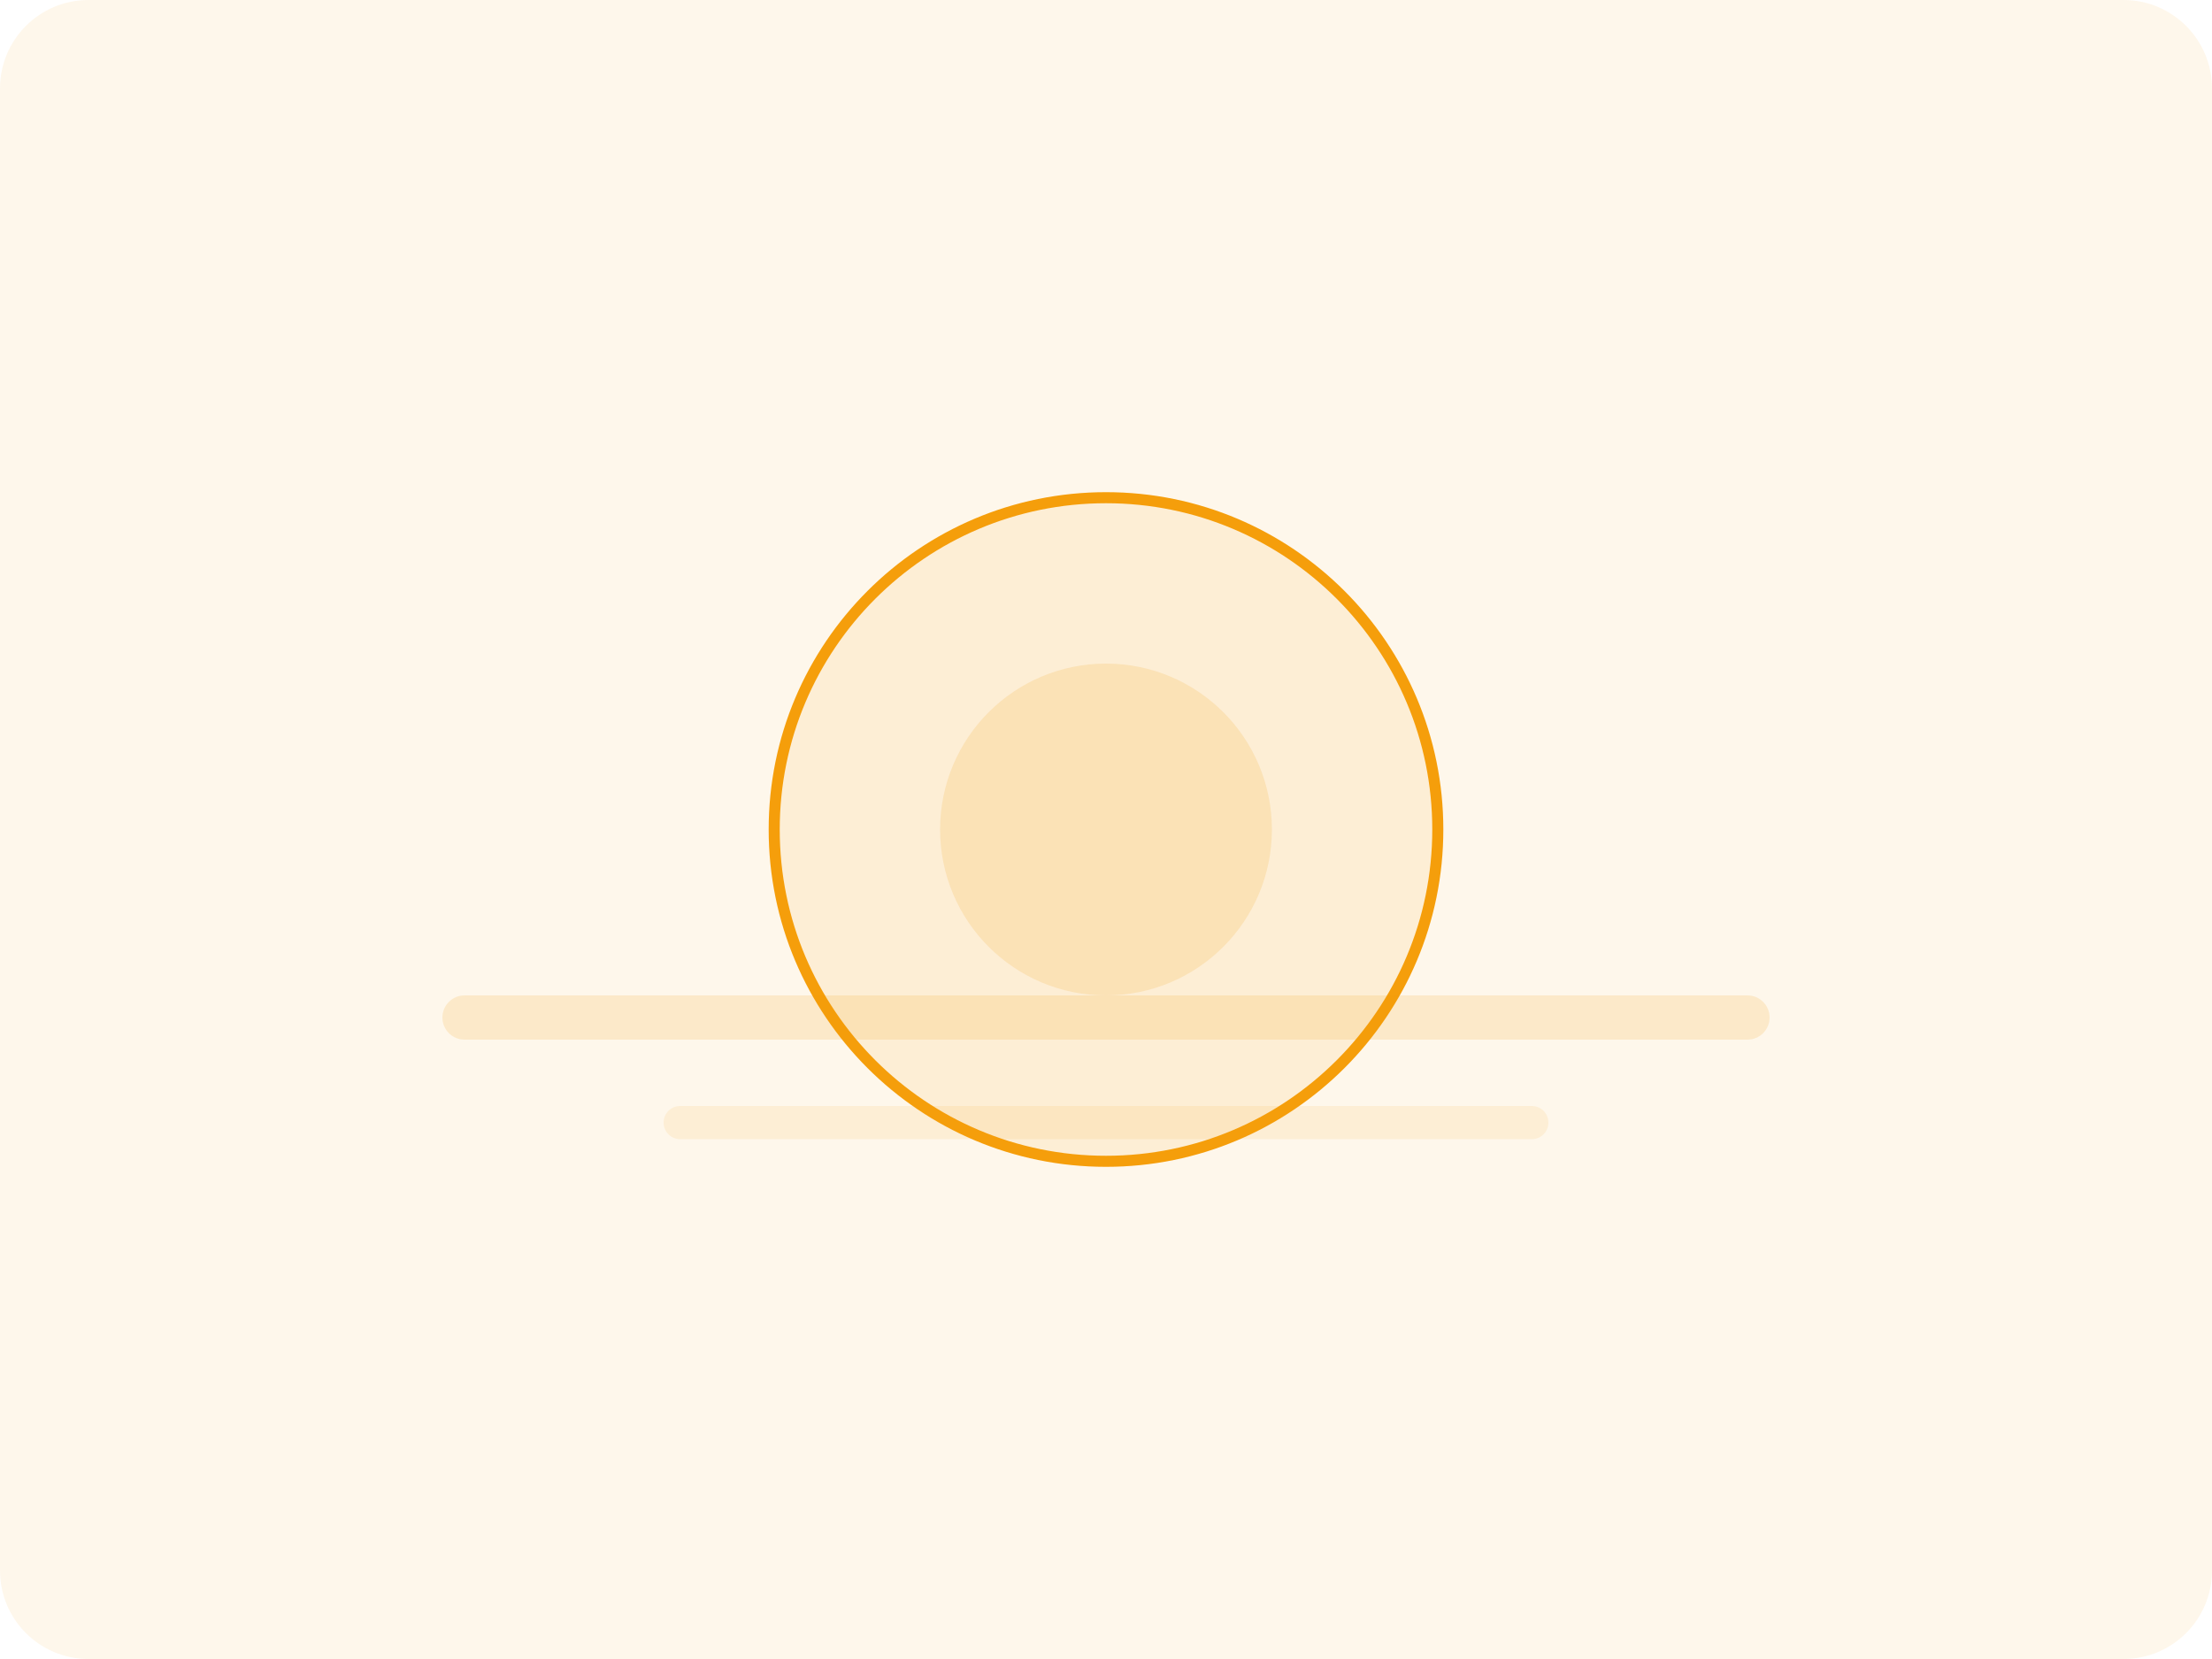
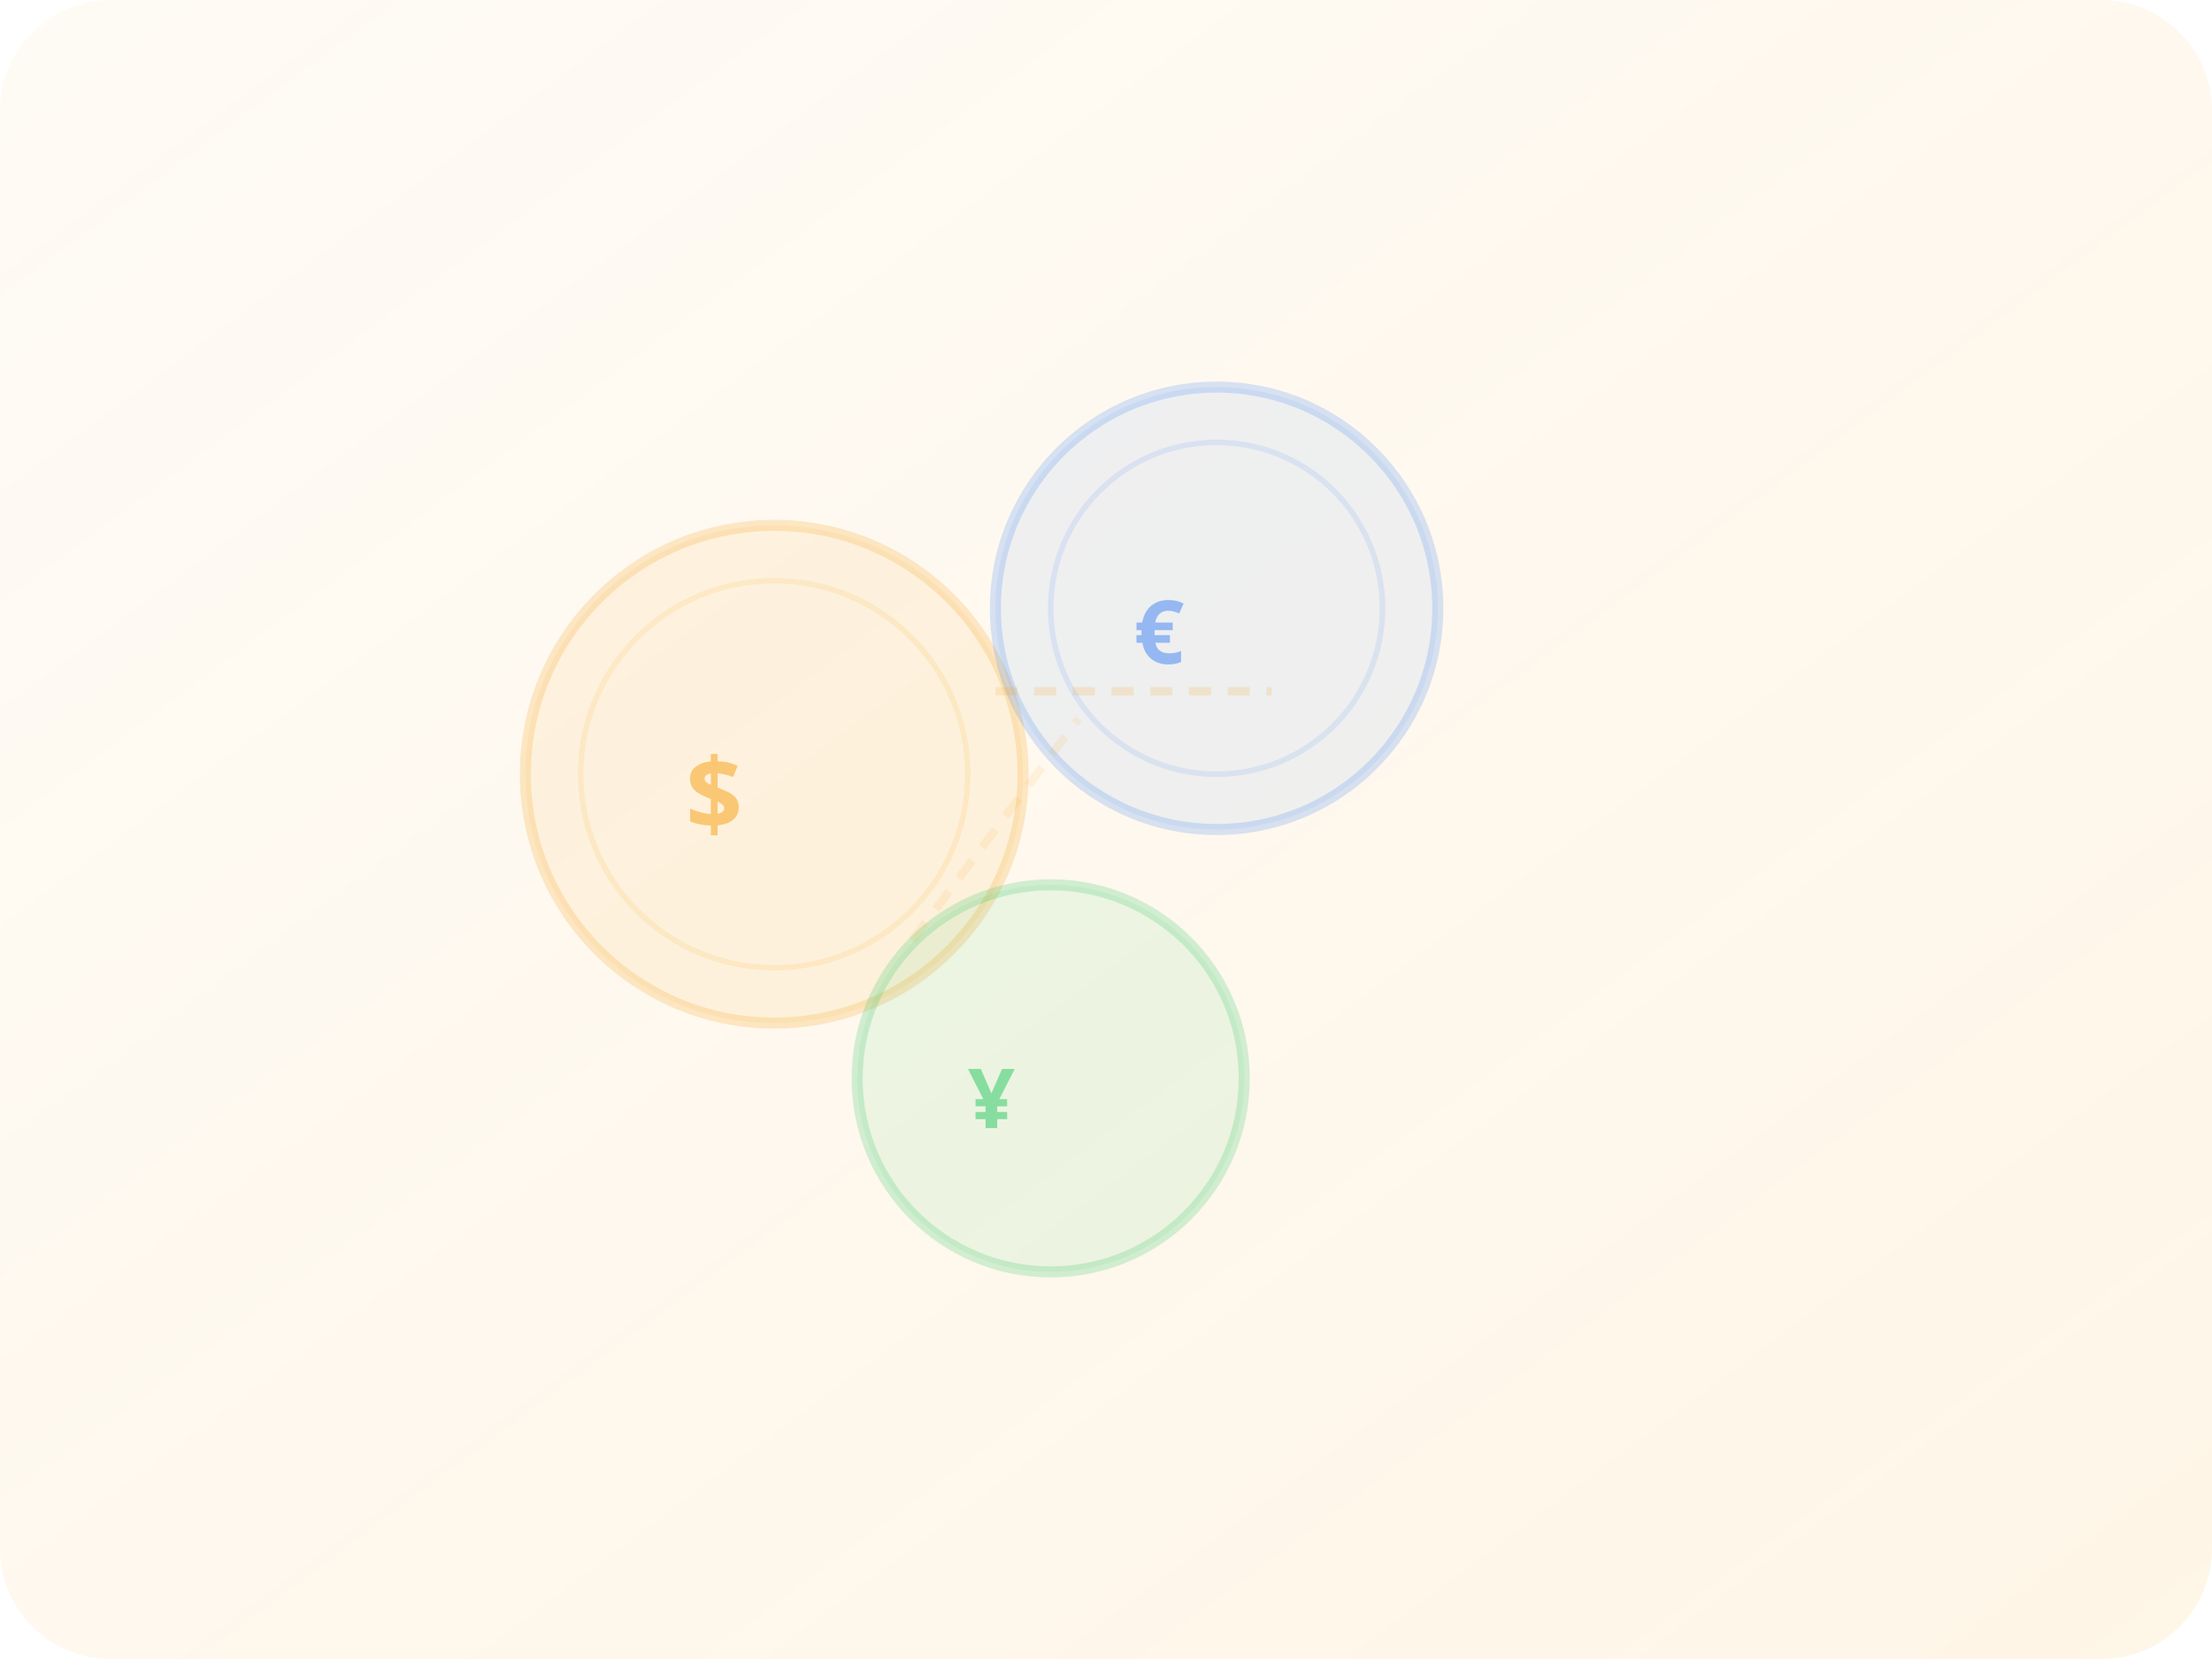
<svg xmlns="http://www.w3.org/2000/svg" viewBox="0 0 400 300" fill="none">
-   <rect width="400" height="300" rx="16" fill="#f59e0b" fill-opacity="0.08" />
-   <circle cx="200" cy="150" r="60" stroke="#f59e0b" stroke-width="2" fill="#f59e0b" fill-opacity="0.1" />
-   <circle cx="200" cy="150" r="30" fill="#f59e0b" fill-opacity="0.15" />
-   <rect x="80" y="180" width="240" height="8" rx="4" fill="#f59e0b" fill-opacity="0.15" />
-   <rect x="120" y="200" width="160" height="6" rx="3" fill="#f59e0b" fill-opacity="0.1" />
+   <defs>
+     <linearGradient id="bg" x1="0" y1="0" x2="1" y2="1">
+       <stop offset="0%" stop-color="#f59e0b" stop-opacity="0.04" />
+       <stop offset="100%" stop-color="#f59e0b" stop-opacity="0.1" />
+     </linearGradient>
+   </defs>
+   <rect width="400" height="300" rx="20" fill="url(#bg)" />
+   <circle cx="140" cy="140" r="45" fill="#f59e0b" fill-opacity="0.08" stroke="#f59e0b" stroke-opacity="0.2" stroke-width="2" />
+   <circle cx="140" cy="140" r="35" fill="none" stroke="#f59e0b" stroke-opacity="0.12" stroke-width="1" />
+   <text x="124" y="150" font-size="18" font-family="sans-serif" fill="#f59e0b" font-weight="bold" opacity="0.5">$</text>
+   <circle cx="220" cy="110" r="40" fill="#3b82f6" fill-opacity="0.08" stroke="#3b82f6" stroke-opacity="0.2" stroke-width="2" />
+   <circle cx="220" cy="110" r="30" fill="none" stroke="#3b82f6" stroke-opacity="0.12" stroke-width="1" />
+   <text x="205" y="120" font-size="16" font-family="sans-serif" fill="#3b82f6" font-weight="bold" opacity="0.5">€</text>
+   <circle cx="190" cy="195" r="35" fill="#22c55e" fill-opacity="0.08" stroke="#22c55e" stroke-opacity="0.2" stroke-width="2" />
+   <text x="175" y="204" font-size="15" font-family="sans-serif" fill="#22c55e" font-weight="bold" opacity="0.5">¥</text>
+   <path d="M180 125 L230 125" stroke="#f59e0b" stroke-width="1.5" stroke-opacity="0.15" stroke-dasharray="4 3" />
+   <path d="M165 170 L195 130" stroke="#f59e0b" stroke-width="1.5" stroke-opacity="0.1" stroke-dasharray="4 3" />
</svg>
